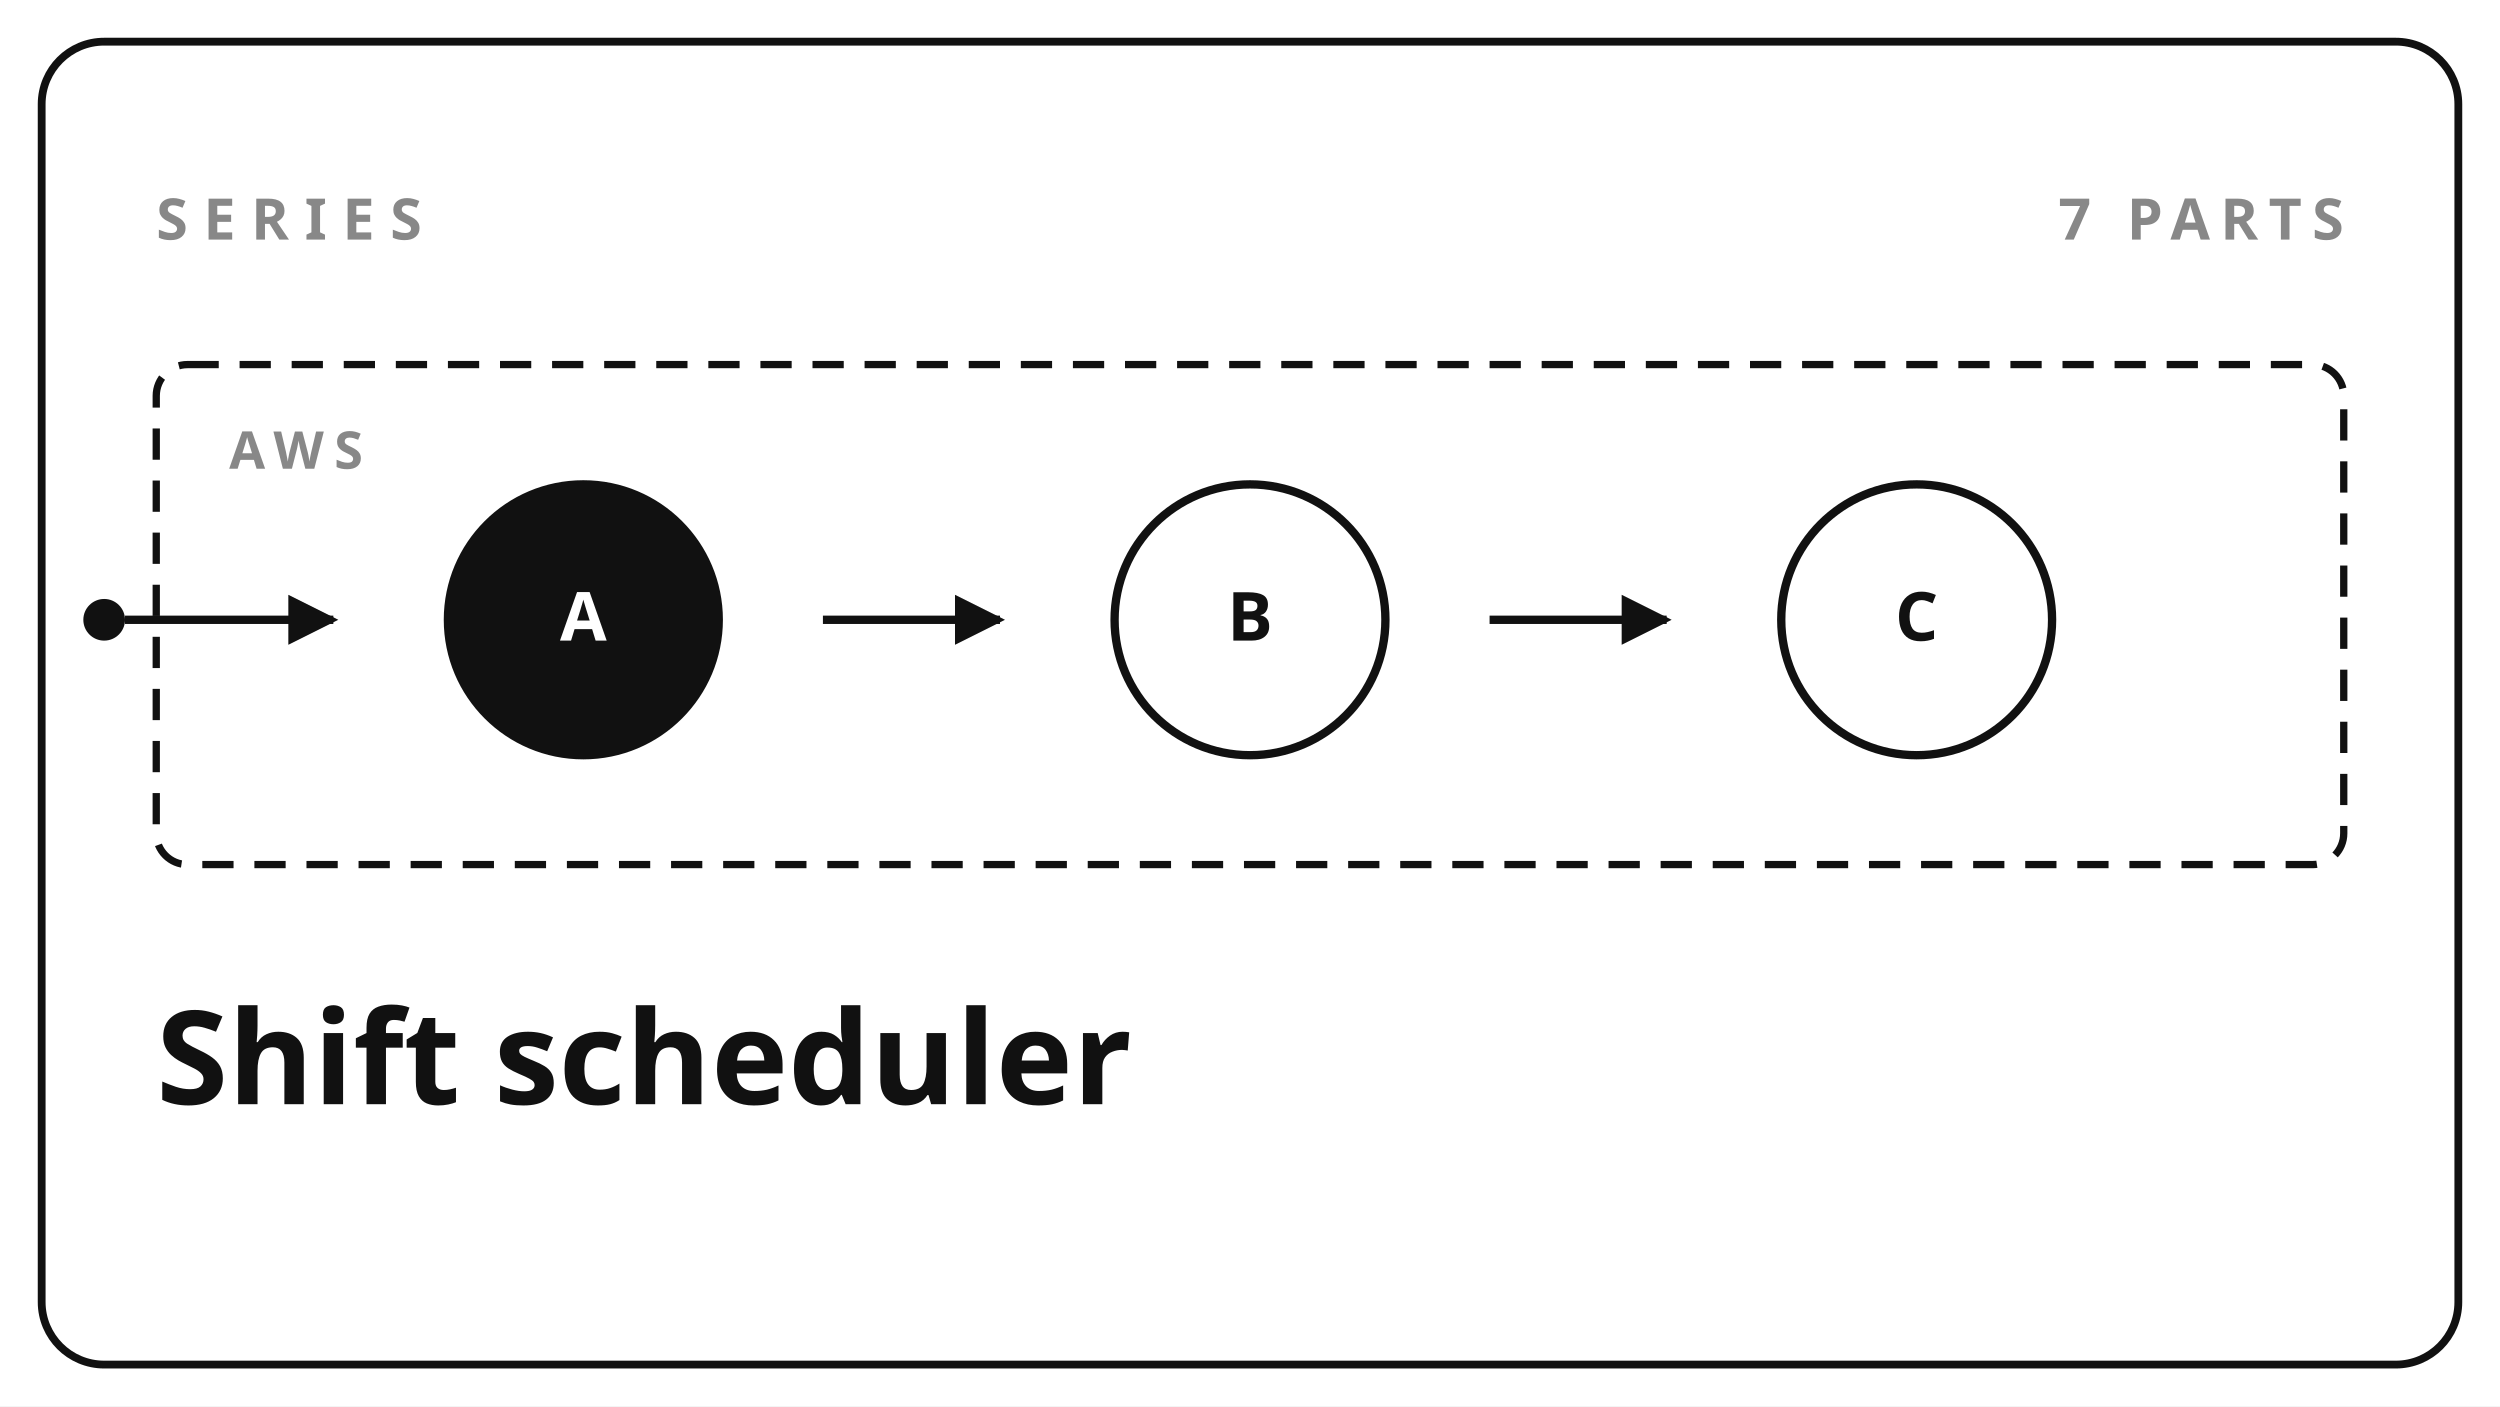
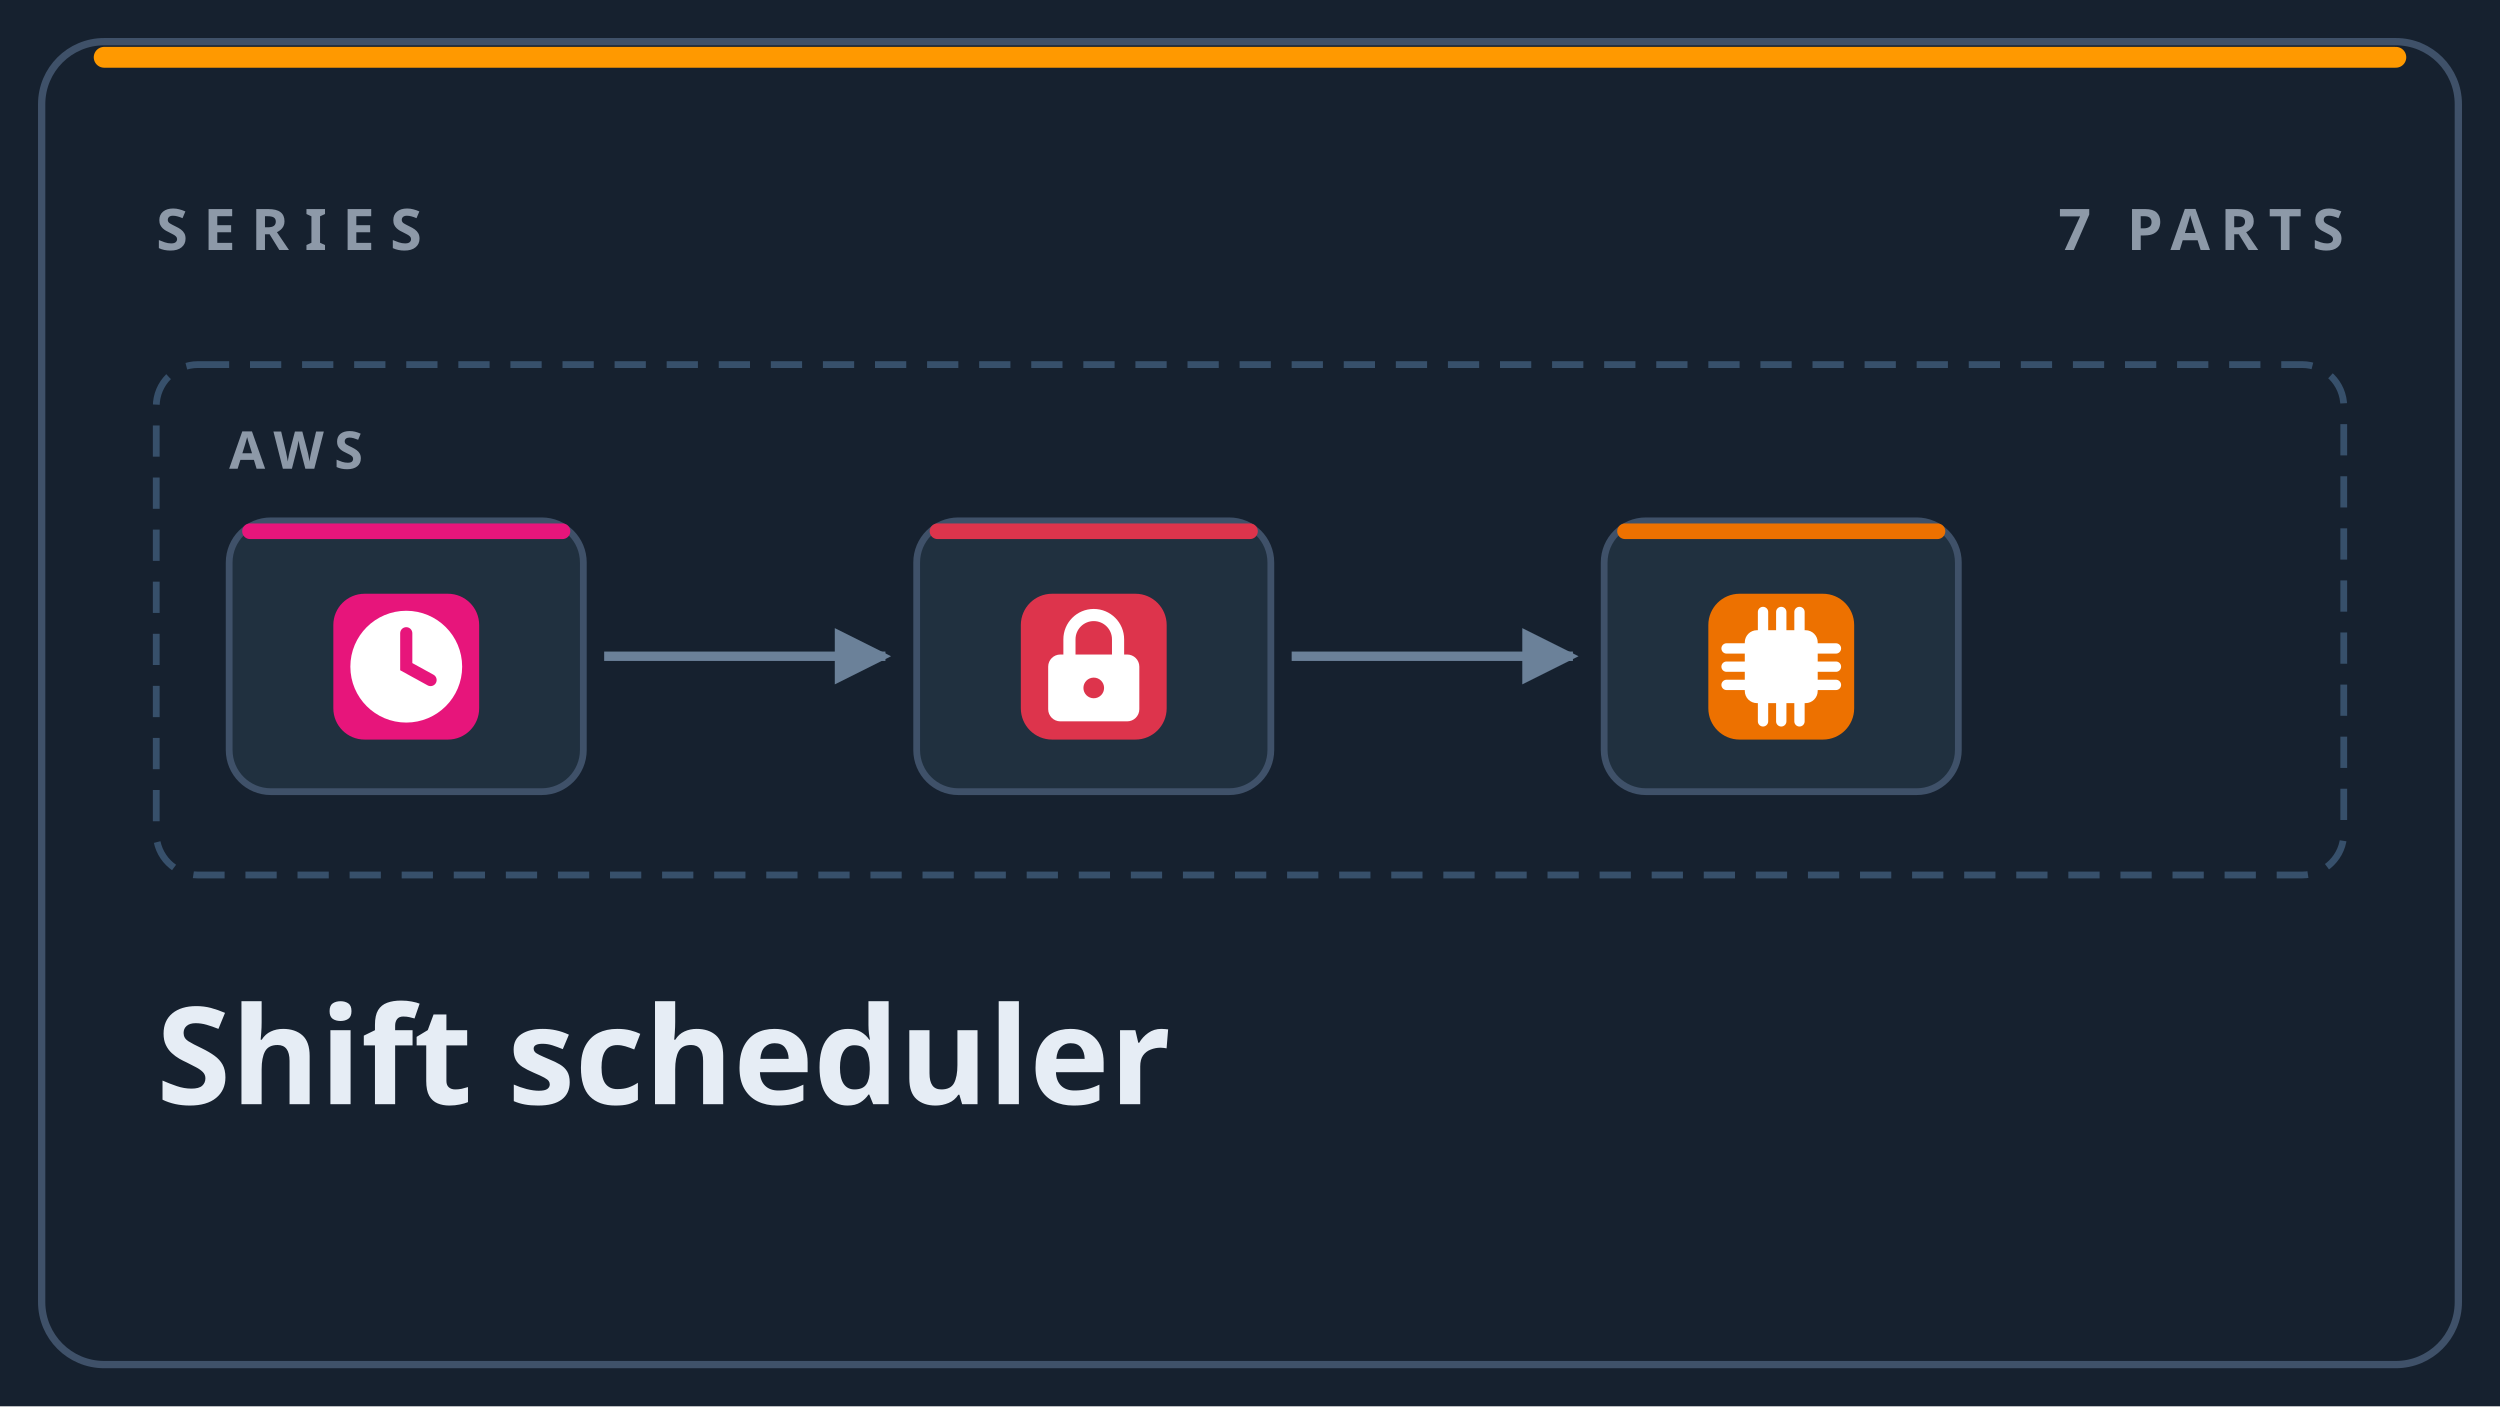
<svg xmlns="http://www.w3.org/2000/svg" viewBox="0 0 480 270" width="480" height="270" role="img" aria-label="Shift scheduler — series thumbnail">
+   <rect width="480" height="270" fill="#16212f" />
+   <rect x="8" y="8" width="464" height="254" rx="12" fill="none" stroke="#3f5169" stroke-width="1.4" />
+   <line x1="20" y1="11" x2="460" y2="11" stroke="#ff9900" stroke-width="4" stroke-linecap="round" />
+   <text x="30" y="48" font-family="ui-sans-serif,system-ui,sans-serif" font-size="11" font-weight="700" letter-spacing="3" fill="#8d99a8">SERIES</text>
+   <text x="450" y="48" text-anchor="end" font-family="ui-sans-serif,system-ui,sans-serif" font-size="11" font-weight="700" letter-spacing="2" fill="#8d99a8">7 PARTS</text>
+   <rect x="30" y="70" width="420" height="98" rx="8" fill="none" stroke="#37506b" stroke-width="1.3" stroke-dasharray="6 4" />
+   <text x="44" y="90" font-family="ui-sans-serif,system-ui,sans-serif" font-size="10" font-weight="700" letter-spacing="2" fill="#8d99a8">AWS</text>
  <defs>
-     <marker id="ar" viewBox="0 0 10 10" refX="9" refY="5" markerWidth="6" markerHeight="6" orient="auto">
-       <path d="M0,0 L10,5 L0,10 z" fill="#111111" />
+     <marker id="tar" viewBox="0 0 10 10" refX="9" refY="5" markerWidth="6" markerHeight="6" orient="auto">
+       <path d="M0,0 L10,5 L0,10 z" fill="#6b8199" />
    </marker>
  </defs>
-   <rect x="0" y="0" width="480" height="270" fill="#ffffff" />
-   <rect x="8" y="8" width="464" height="254" rx="12" fill="none" stroke="#111111" stroke-width="1.5" />
-   <text x="30" y="46" font-family="ui-sans-serif,system-ui,sans-serif" font-size="11" font-weight="700" letter-spacing="3" fill="#888888">SERIES</text>
-   <text x="450" y="46" text-anchor="end" font-family="ui-sans-serif,system-ui,sans-serif" font-size="11" font-weight="700" letter-spacing="2" fill="#888888">7 PARTS</text>
-   <rect x="30" y="70" width="420" height="96" rx="6" fill="none" stroke="#111111" stroke-width="1.4" stroke-dasharray="6 4" />
-   <text x="44" y="90" font-family="ui-sans-serif,system-ui,sans-serif" font-size="10" font-weight="700" letter-spacing="2" fill="#888888">AWS</text>
-   <circle cx="112.0" cy="119.0" r="26.0" fill="#111111" stroke="#111111" stroke-width="1.6" />
-   <text x="112.0" y="123.0" text-anchor="middle" font-family="ui-sans-serif,system-ui,sans-serif" font-size="13" font-weight="600" fill="#ffffff">A</text>
-   <line x1="158.0" y1="119.0" x2="192.0" y2="119.0" stroke="#111111" stroke-width="1.6" marker-end="url(#ar)" />
-   <circle cx="240.0" cy="119.0" r="26.0" fill="#ffffff" stroke="#111111" stroke-width="1.6" />
-   <text x="240.0" y="123.0" text-anchor="middle" font-family="ui-sans-serif,system-ui,sans-serif" font-size="13" font-weight="600" fill="#111111">B</text>
-   <line x1="286.0" y1="119.0" x2="320.0" y2="119.0" stroke="#111111" stroke-width="1.6" marker-end="url(#ar)" />
-   <circle cx="368.0" cy="119.0" r="26.0" fill="#ffffff" stroke="#111111" stroke-width="1.6" />
-   <text x="368.0" y="123.0" text-anchor="middle" font-family="ui-sans-serif,system-ui,sans-serif" font-size="13" font-weight="600" fill="#111111">C</text>
-   <circle cx="20" cy="119.0" r="4" fill="#111111" />
-   <line x1="24" y1="119.0" x2="64.0" y2="119.0" stroke="#111111" stroke-width="1.6" marker-end="url(#ar)" />
-   <text y="212" font-family="ui-sans-serif,system-ui,sans-serif" font-size="25" font-weight="700" fill="#111111">
-     <tspan x="30" dy="0">Shift scheduler</tspan>
+   <rect x="44" y="100" width="68" height="52" rx="8" fill="#20303f" stroke="#3f5169" stroke-width="1.3" />
+   <line x1="48" y1="102" x2="108" y2="102" stroke="#E7157B" stroke-width="3" stroke-linecap="round" />
+   <g transform="translate(64.0,114.0)" aria-hidden="true">
+     <rect width="28.0" height="28.0" rx="6" fill="#E7157B" />
+     <g transform="scale(1.1667)">
+       <circle cx="12" cy="12" r="9.2" fill="#fff" />
+       <path d="M12 6.5V12l4 2.2" stroke="#E7157B" stroke-width="2" fill="none" stroke-linecap="round" />
+     </g>
+   </g>
+   <line x1="116" y1="126" x2="170" y2="126" stroke="#6b8199" stroke-width="1.8" marker-end="url(#tar)" />
+   <rect x="176" y="100" width="68" height="52" rx="8" fill="#20303f" stroke="#3f5169" stroke-width="1.3" />
+   <line x1="180" y1="102" x2="240" y2="102" stroke="#DD344C" stroke-width="3" stroke-linecap="round" />
+   <g transform="translate(196.0,114.0)" aria-hidden="true">
+     <rect width="28.0" height="28.0" rx="6" fill="#DD344C" />
+     <g transform="scale(1.1667)">
+       <rect x="4.5" y="10" width="15" height="11" rx="2" fill="#fff" />
+       <path d="M8 10V7.5a4 4 0 0 1 8 0V10" stroke="#fff" stroke-width="2" fill="none" stroke-linecap="round" />
+       <circle cx="12" cy="15.5" r="1.7" fill="#DD344C" />
+     </g>
+   </g>
+   <line x1="248" y1="126" x2="302" y2="126" stroke="#6b8199" stroke-width="1.8" marker-end="url(#tar)" />
+   <rect x="308" y="100" width="68" height="52" rx="8" fill="#20303f" stroke="#3f5169" stroke-width="1.3" />
+   <line x1="312" y1="102" x2="372" y2="102" stroke="#ED7100" stroke-width="3" stroke-linecap="round" />
+   <g transform="translate(328.0,114.0)" aria-hidden="true">
+     <rect width="28.0" height="28.0" rx="6" fill="#ED7100" />
+     <g transform="scale(1.1667)">
+       <rect x="6" y="6" width="12" height="12" rx="2" fill="#fff" />
+       <path d="M9 3v3M12 3v3M15 3v3M9 18v3M12 18v3M15 18v3M3 9h3M3 12h3M3 15h3M18 9h3M18 12h3M18 15h3" stroke="#fff" stroke-width="1.7" stroke-linecap="round" />
+     </g>
+   </g>
+   <text font-family="ui-sans-serif,system-ui,sans-serif" font-size="26" font-weight="700" fill="#e6edf5">
+     <tspan x="30" y="212">Shift scheduler</tspan>
  </text>
</svg>
